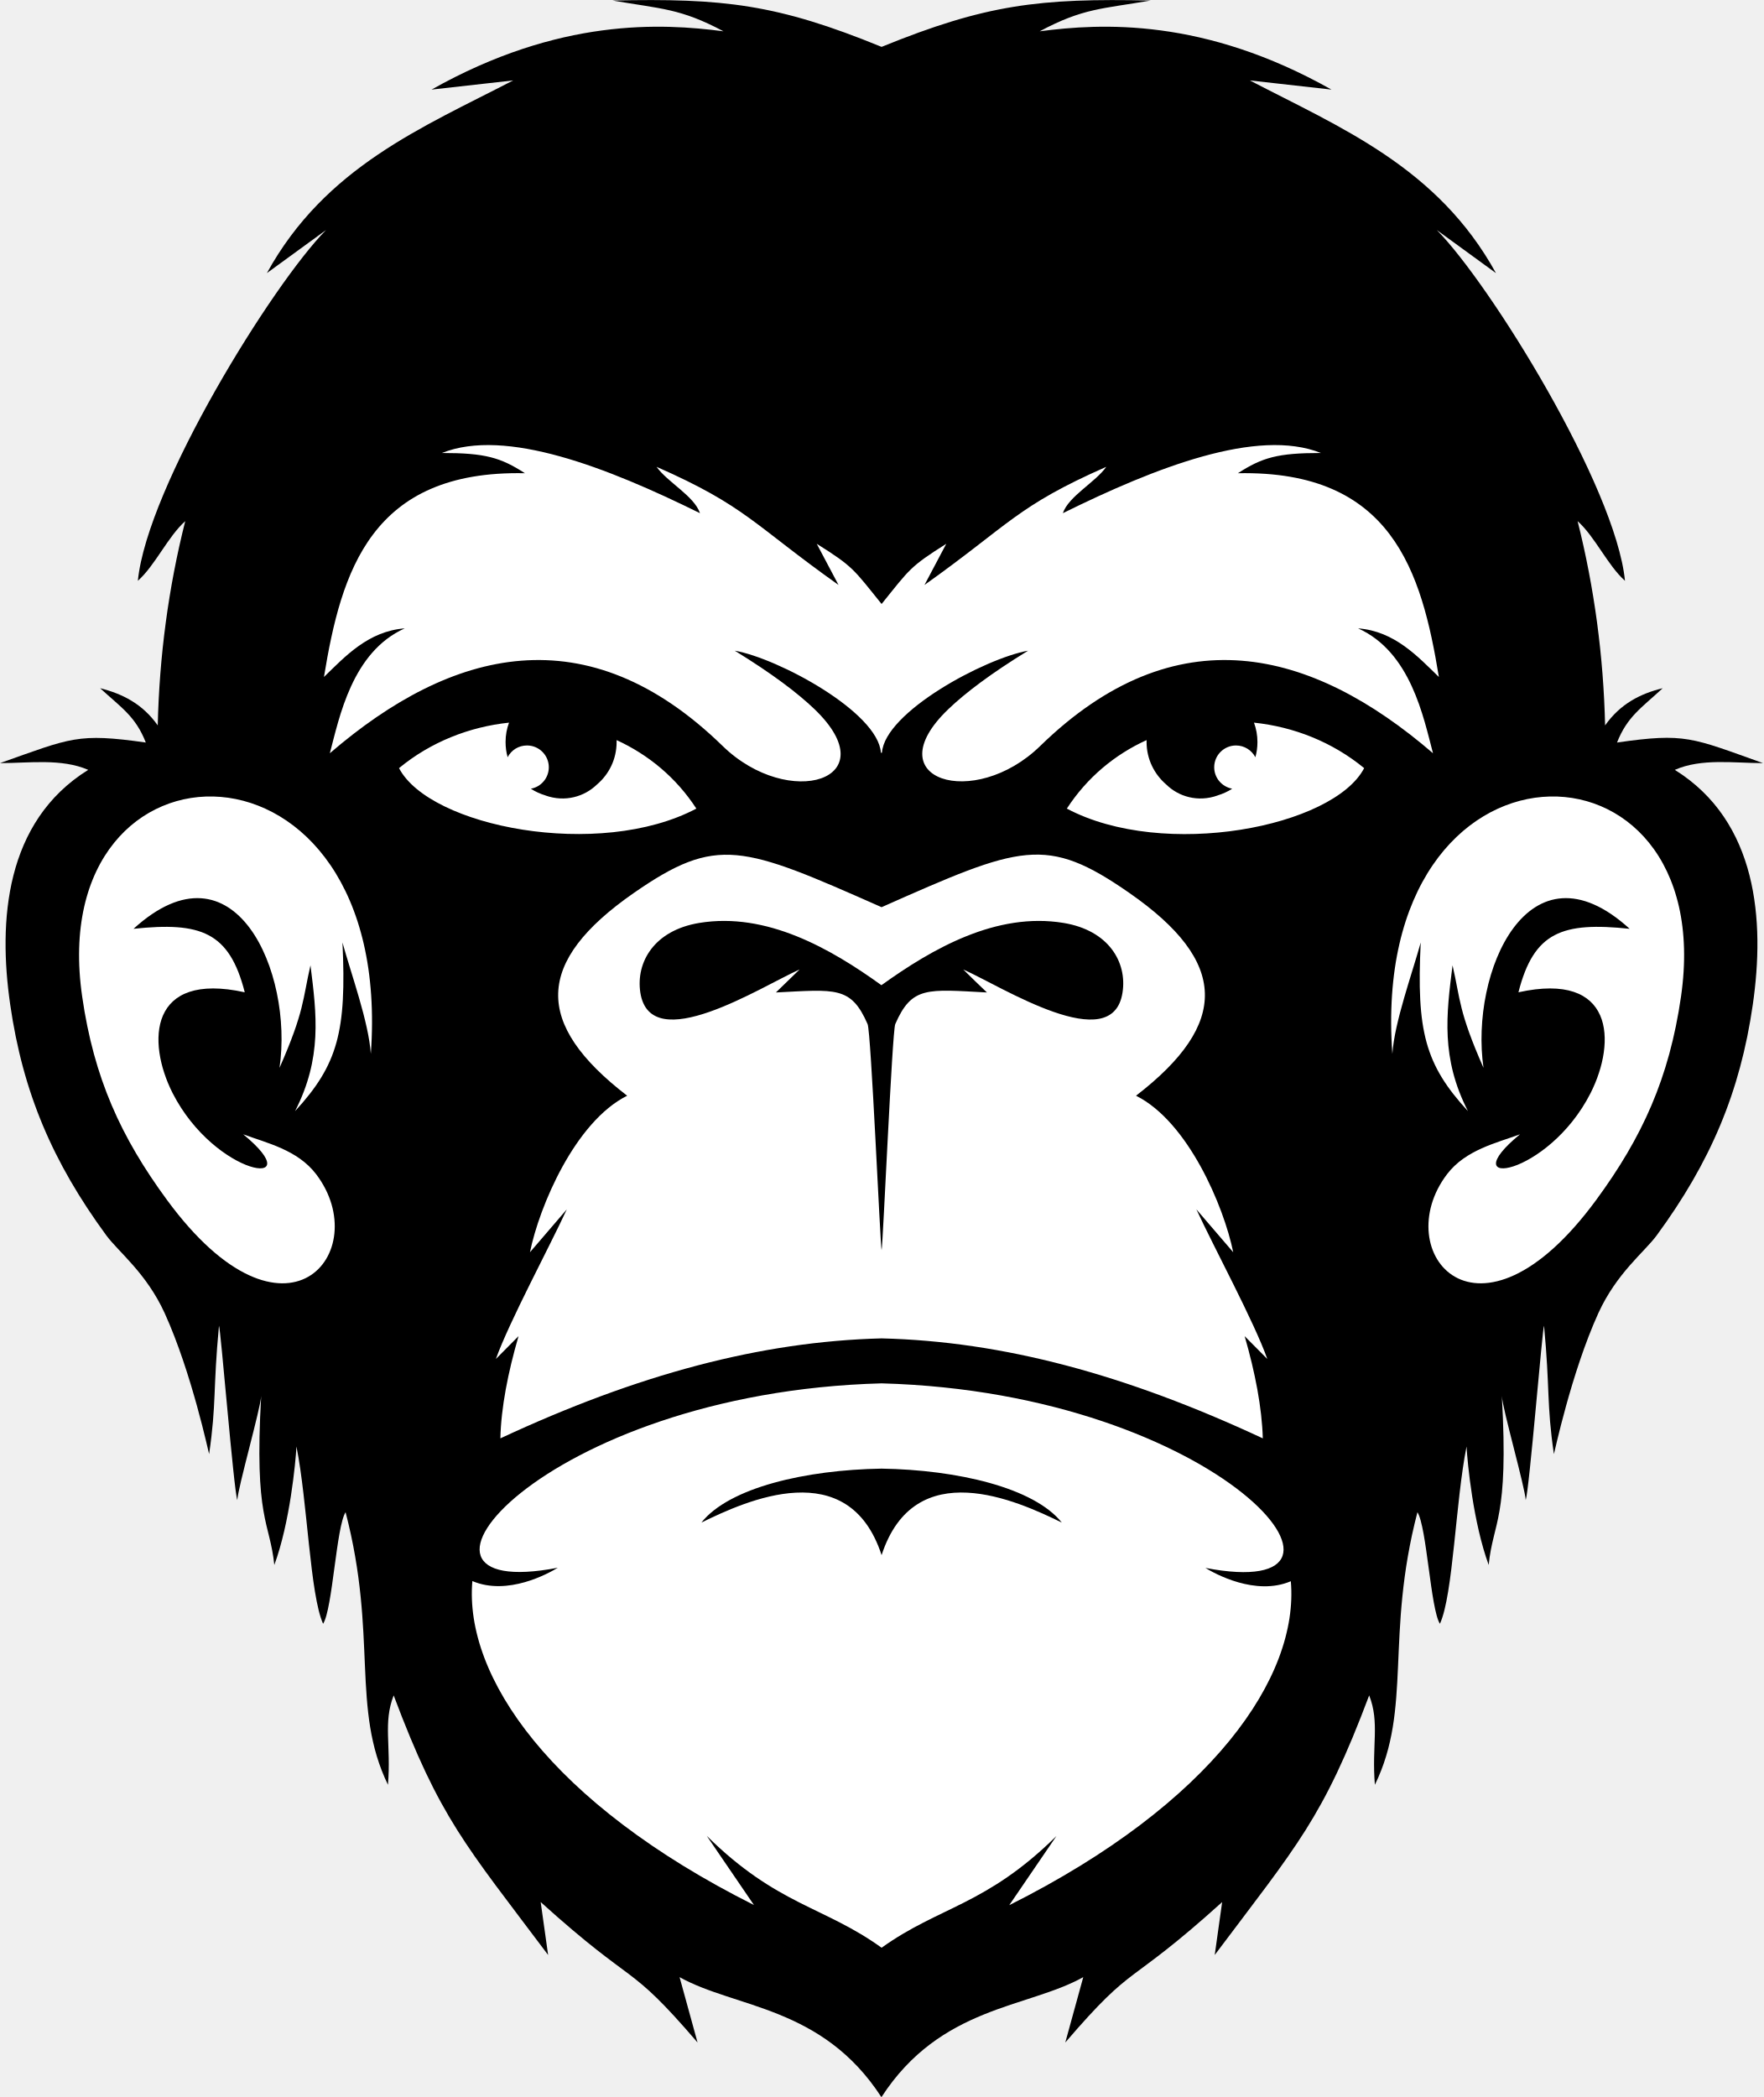
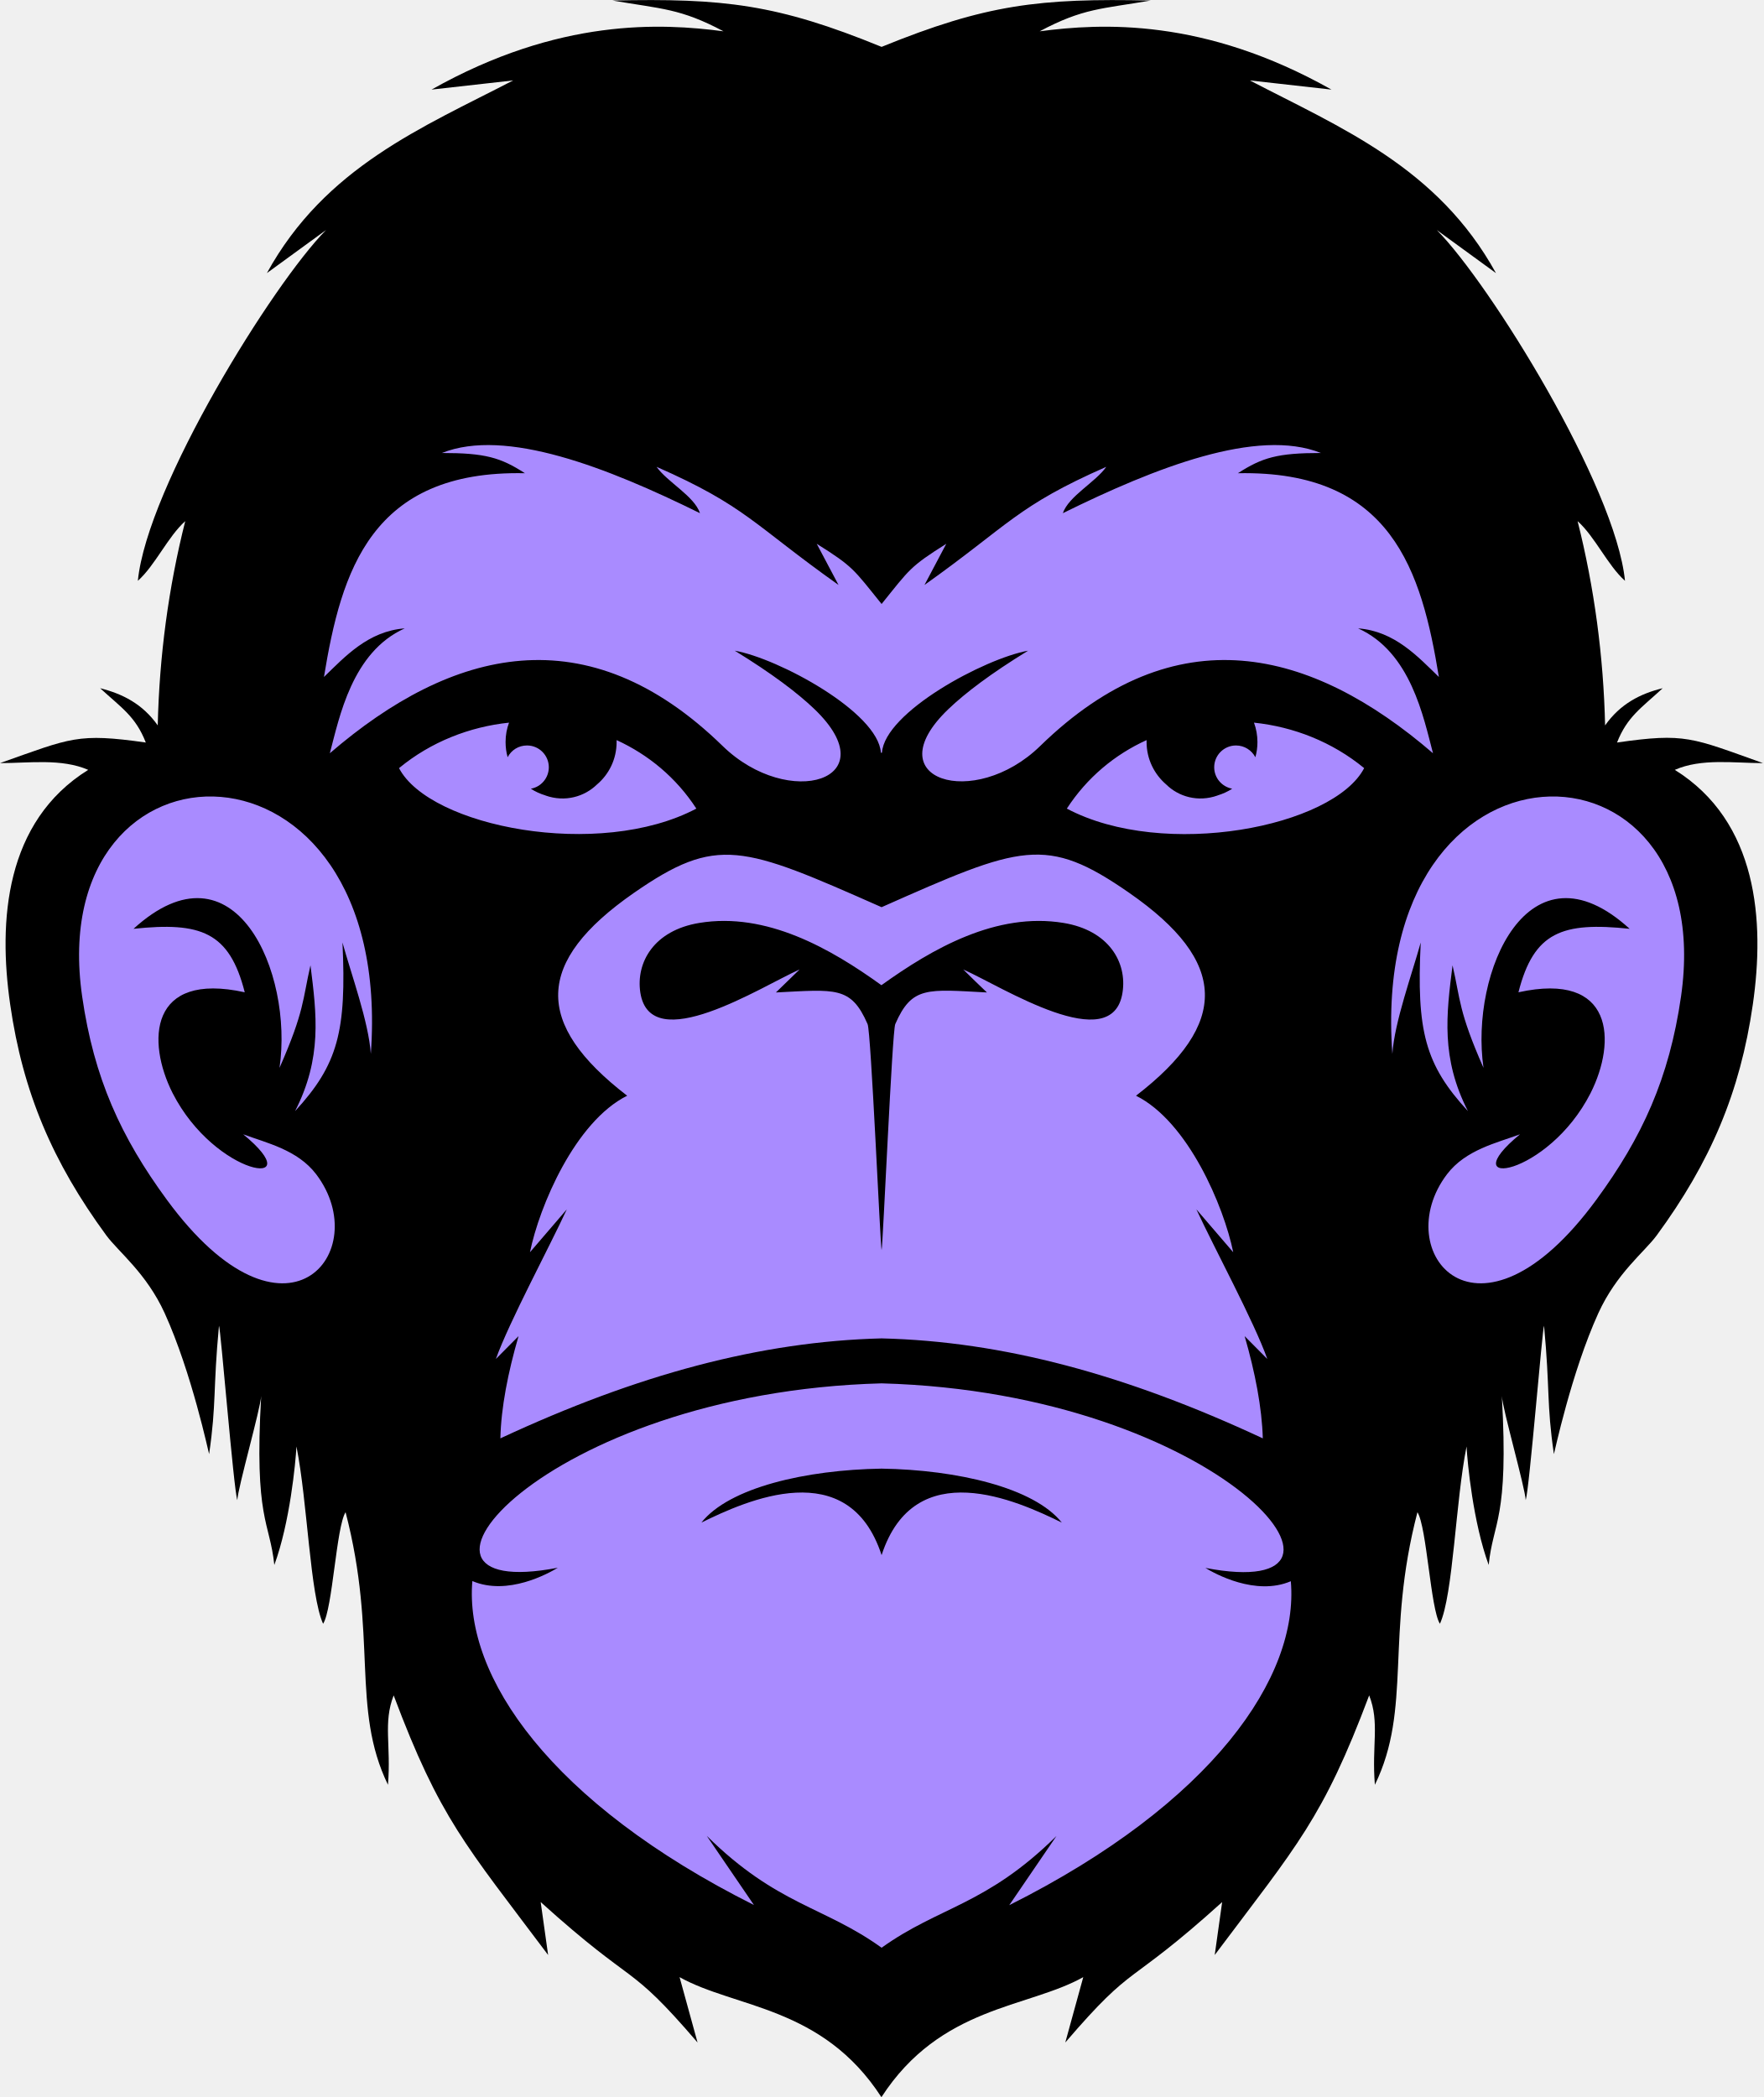
<svg xmlns="http://www.w3.org/2000/svg" version="1.0" id="Layer_1" x="0px" y="0px" viewBox="0 0 101.94 121.24" style="enable-background:new 0 0 101.94 121.24;" xml:space="preserve">
  <style type="text/css">
	.st0{fill-rule:evenodd;clip-rule:evenodd;}
- 	.st1{fill-rule:evenodd;clip-rule:evenodd;fill:#FFFFFF;}
+ 	.st1{fill-rule:evenodd;clip-rule:evenodd;fill:#A98BFF;}
</style>
  <path class="st0" d="M24.95,5.18c1.57-0.18,3.14-0.35,4.72-0.53C24.42,7.37,18.8,9.66,15.43,15.79c1.14-0.83,2.28-1.66,3.42-2.49  C15.78,16.4,8.51,28.12,7.97,33.58c1-0.89,1.74-2.56,2.74-3.45c-0.97,3.84-1.5,7.83-1.59,11.81c-0.88-1.25-2.05-1.83-3.33-2.15  c1.23,1.13,2.05,1.63,2.64,3.14c-3.95-0.56-4.3-0.27-8.43,1.19c1.7,0,3.55-0.28,5.1,0.39c-4.81,2.99-5.21,8.74-4.51,13.57  c0.73,5.07,2.45,9.11,5.56,13.35c0.71,0.96,2.31,2.17,3.37,4.49c1.57,3.45,2.55,8.12,2.57,8.15c0.43-2.95,0.22-3.71,0.57-7.42  c0.09,0.06,0.85,9.46,1.06,10.08c0.04-0.74,1.34-5.28,1.38-6.02c-0.41,7.17,0.5,7.24,0.76,9.77c0.9-2.44,1.23-5.91,1.28-6.85  c0.64,3.19,0.78,8.57,1.54,10.25c0.55-0.85,0.76-5.61,1.3-6.45c1.87,7.18,0.3,11.32,2.45,15.76c0.19-2.29-0.29-3.57,0.33-5.17  c2.68,7.13,4.15,8.64,8.93,15.01c-0.14-1.02-0.29-2.04-0.43-3.06c5.63,5.08,4.96,3.33,9.07,8.12c-0.35-1.26-0.69-2.52-1.04-3.78  c3.22,1.8,8.25,1.66,11.67,6.94c3.42-5.28,8.45-5.14,11.67-6.94c-0.35,1.26-0.69,2.52-1.04,3.78c4.11-4.79,3.44-3.04,9.07-8.12  c-0.14,1.02-0.29,2.04-0.43,3.06c4.78-6.37,6.25-7.88,8.93-15.01c0.62,1.59,0.14,2.88,0.33,5.17c2.16-4.44,0.59-8.58,2.46-15.76  c0.54,0.85,0.76,5.61,1.3,6.45c0.77-1.68,0.9-7.06,1.54-10.25c0.05,0.94,0.38,4.4,1.28,6.85c0.25-2.53,1.17-2.6,0.76-9.77  c0.04,0.74,1.34,5.28,1.38,6.02c0.21-0.62,0.97-10.01,1.06-10.08c0.35,3.71,0.14,4.47,0.57,7.42c0.02-0.02,1-4.7,2.57-8.15  c1.06-2.32,2.66-3.53,3.37-4.49c3.11-4.24,4.83-8.28,5.56-13.35c0.7-4.83,0.29-10.58-4.51-13.57c1.55-0.68,3.41-0.39,5.1-0.39  c-4.13-1.47-4.48-1.76-8.44-1.19c0.59-1.5,1.41-2,2.64-3.14c-1.28,0.31-2.45,0.9-3.33,2.15c-0.09-3.97-0.62-7.96-1.59-11.81  c1,0.89,1.74,2.56,2.74,3.45c-0.54-5.46-7.81-17.18-10.88-20.28c1.14,0.83,2.28,1.66,3.42,2.49c-3.37-6.13-8.99-8.41-14.23-11.14  c1.57,0.18,3.14,0.35,4.72,0.53C69.6,1.02,63.67,1.34,60.11,1.81c2.51-1.34,3.58-1.29,6.42-1.78c-6.44-0.14-9.52,0.22-15.56,2.68  c-6.04-2.47-9.12-2.82-15.56-2.68c2.84,0.49,3.92,0.45,6.42,1.78C38.26,1.34,32.33,1.02,24.95,5.18L24.95,5.18z" />
  <path class="st1" d="M50.97,84.91c4.38,0.07,8.81,1.1,10.42,3.12c-2.59-1.27-8.51-3.97-10.42,1.88c-1.91-5.85-7.83-3.15-10.42-1.88  C42.16,86,46.59,84.98,50.97,84.91L50.97,84.91z M50.97,112.61L50.97,112.61c3.33-2.39,6.04-2.44,10.11-6.46l-2.73,4  c11.77-5.9,16.76-13.22,16.28-18.73c-2.04,0.87-4.4-0.44-4.94-0.77c10.95,2.11,0.96-10.13-18.72-10.67  C31.29,80.51,21.3,92.76,32.25,90.64c-0.54,0.33-2.9,1.64-4.94,0.77c-0.48,5.5,4.51,12.83,16.28,18.73l-2.73-4  C44.93,110.16,47.64,110.21,50.97,112.61L50.97,112.61z M50.97,34.92c1.63-2.02,1.63-2.15,3.74-3.48l-1.26,2.38  c4.92-3.5,5.33-4.55,10.51-6.83c-0.61,0.88-2.18,1.7-2.51,2.68c5.35-2.64,11.24-4.95,14.92-3.48c-2.5,0-3.39,0.26-4.8,1.17  c8.91-0.18,10.62,5.68,11.62,11.78c-1.2-1.16-2.55-2.65-4.67-2.81c3.05,1.37,3.78,5.15,4.33,7.22c-7.06-6.08-14.88-8.05-22.71-0.42  c-3.82,3.73-9.58,1.96-5.31-2.13c0.98-0.94,2.46-2.06,4.61-3.38c-2.51,0.45-8.29,3.55-8.45,5.9h-0.06c-0.16-2.35-5.94-5.46-8.45-5.9  c2.15,1.32,3.63,2.44,4.61,3.38c4.27,4.1-1.48,5.86-5.31,2.13c-7.83-7.63-15.65-5.66-22.71,0.42c0.55-2.07,1.28-5.85,4.33-7.22  c-2.12,0.16-3.47,1.65-4.67,2.81c1-6.1,2.71-11.97,11.62-11.78c-1.41-0.91-2.3-1.17-4.8-1.17c3.68-1.47,9.57,0.84,14.92,3.48  c-0.33-0.99-1.89-1.8-2.51-2.68c5.18,2.28,5.59,3.33,10.52,6.83l-1.26-2.38C49.34,32.77,49.34,32.9,50.97,34.92z M50.97,72.28  c0.08-0.32,0.61-12.65,0.79-13.07c0.96-2.21,1.86-2.01,5.3-1.83c-0.46-0.44-0.92-0.88-1.37-1.33c2.23,0.99,8.64,5.11,9.21,1.33  c0.27-1.74-0.79-3.59-3.41-4.02c-3.88-0.64-7.58,1.48-10.53,3.6c-2.94-2.12-6.65-4.24-10.53-3.6c-2.62,0.43-3.67,2.28-3.41,4.02  c0.58,3.78,6.99-0.34,9.21-1.33c-0.46,0.44-0.91,0.88-1.37,1.33c3.44-0.17,4.34-0.38,5.3,1.83C50.36,59.63,50.89,71.96,50.97,72.28z   M50.97,52.45c8.07-3.58,9.5-4.18,14.33-0.82c5.71,3.97,5.79,7.55,0.38,11.72c3.01,1.5,5.08,6.4,5.62,9.05l-2.13-2.48  c1,2.17,3.35,6.52,4.1,8.65l-1.31-1.32c0.61,2.11,1,4.14,1.05,5.91c-7.91-3.69-15.03-5.61-22.04-5.78  c-7.01,0.18-14.12,2.09-22.04,5.78c0.04-1.78,0.44-3.81,1.05-5.91l-1.31,1.32c0.76-2.13,3.1-6.48,4.1-8.65l-2.13,2.48  c0.54-2.65,2.61-7.55,5.62-9.05c-5.42-4.17-5.34-7.74,0.38-11.72C41.47,48.28,42.9,48.88,50.97,52.45z M87.79,57.37  c0.89-3.5,2.54-4.08,6.43-3.67c-5.85-5.33-9.25,2.53-8.45,8.04c-1.45-3.29-1.33-3.94-1.79-5.93c-0.36,2.85-0.68,5.36,0.89,8.43  c-2.48-2.69-2.98-4.63-2.73-9.75c-0.51,1.85-1.51,4.58-1.64,6.44c-1.4-19.38,18.97-19.13,16.69-3.32c-0.68,4.73-2.25,8.15-4.9,11.76  c-6.87,9.36-12.03,3-8.63-1.48c1.08-1.42,2.88-1.81,4.22-2.31c-3.98,3.27,1.62,2.46,4.08-2.38C93.47,60.21,93.32,56.15,87.79,57.37z   M30.47,43.1c0.7,0,1.26,0.57,1.26,1.26c0,0.62-0.45,1.14-1.04,1.24c0.26,0.17,0.55,0.3,0.85,0.39l-0.01,0  c1.15,0.41,2.27,0.06,2.98-0.63c0.7-0.59,1.14-1.47,1.14-2.46c0-0.04,0-0.07,0-0.11c1.83,0.84,3.44,2.16,4.61,3.96  c-5.62,2.97-15.42,1.06-17.19-2.34c1.84-1.52,4.08-2.39,6.36-2.63c-0.13,0.35-0.2,0.72-0.2,1.12c0,0.3,0.04,0.6,0.12,0.88  C29.56,43.37,29.98,43.1,30.47,43.1z M78.87,44.41c-1.77,3.4-11.57,5.32-17.19,2.34c1.17-1.8,2.78-3.13,4.61-3.96l0,0.11  c0,0.99,0.45,1.87,1.14,2.46c0.7,0.69,1.82,1.04,2.97,0.63l-0.01,0c0.3-0.09,0.59-0.22,0.85-0.39c-0.59-0.11-1.04-0.62-1.04-1.24  c0-0.7,0.57-1.26,1.26-1.26c0.49,0,0.91,0.28,1.12,0.68c0.08-0.28,0.12-0.57,0.12-0.88c0-0.39-0.07-0.77-0.2-1.12  C74.79,42.02,77.02,42.89,78.87,44.41z M14.15,57.37c-0.89-3.5-2.55-4.08-6.43-3.67c5.85-5.33,9.25,2.53,8.44,8.04  c1.45-3.29,1.33-3.94,1.79-5.93c0.36,2.85,0.68,5.36-0.89,8.43c2.48-2.69,2.98-4.63,2.74-9.75c0.51,1.85,1.51,4.58,1.64,6.44  c1.4-19.38-18.97-19.13-16.69-3.32c0.68,4.73,2.25,8.15,4.9,11.76c6.87,9.36,12.03,3,8.63-1.48c-1.08-1.42-2.88-1.81-4.22-2.31  c3.98,3.27-1.61,2.46-4.08-2.38C8.47,60.21,8.62,56.15,14.15,57.37z" />
</svg>
